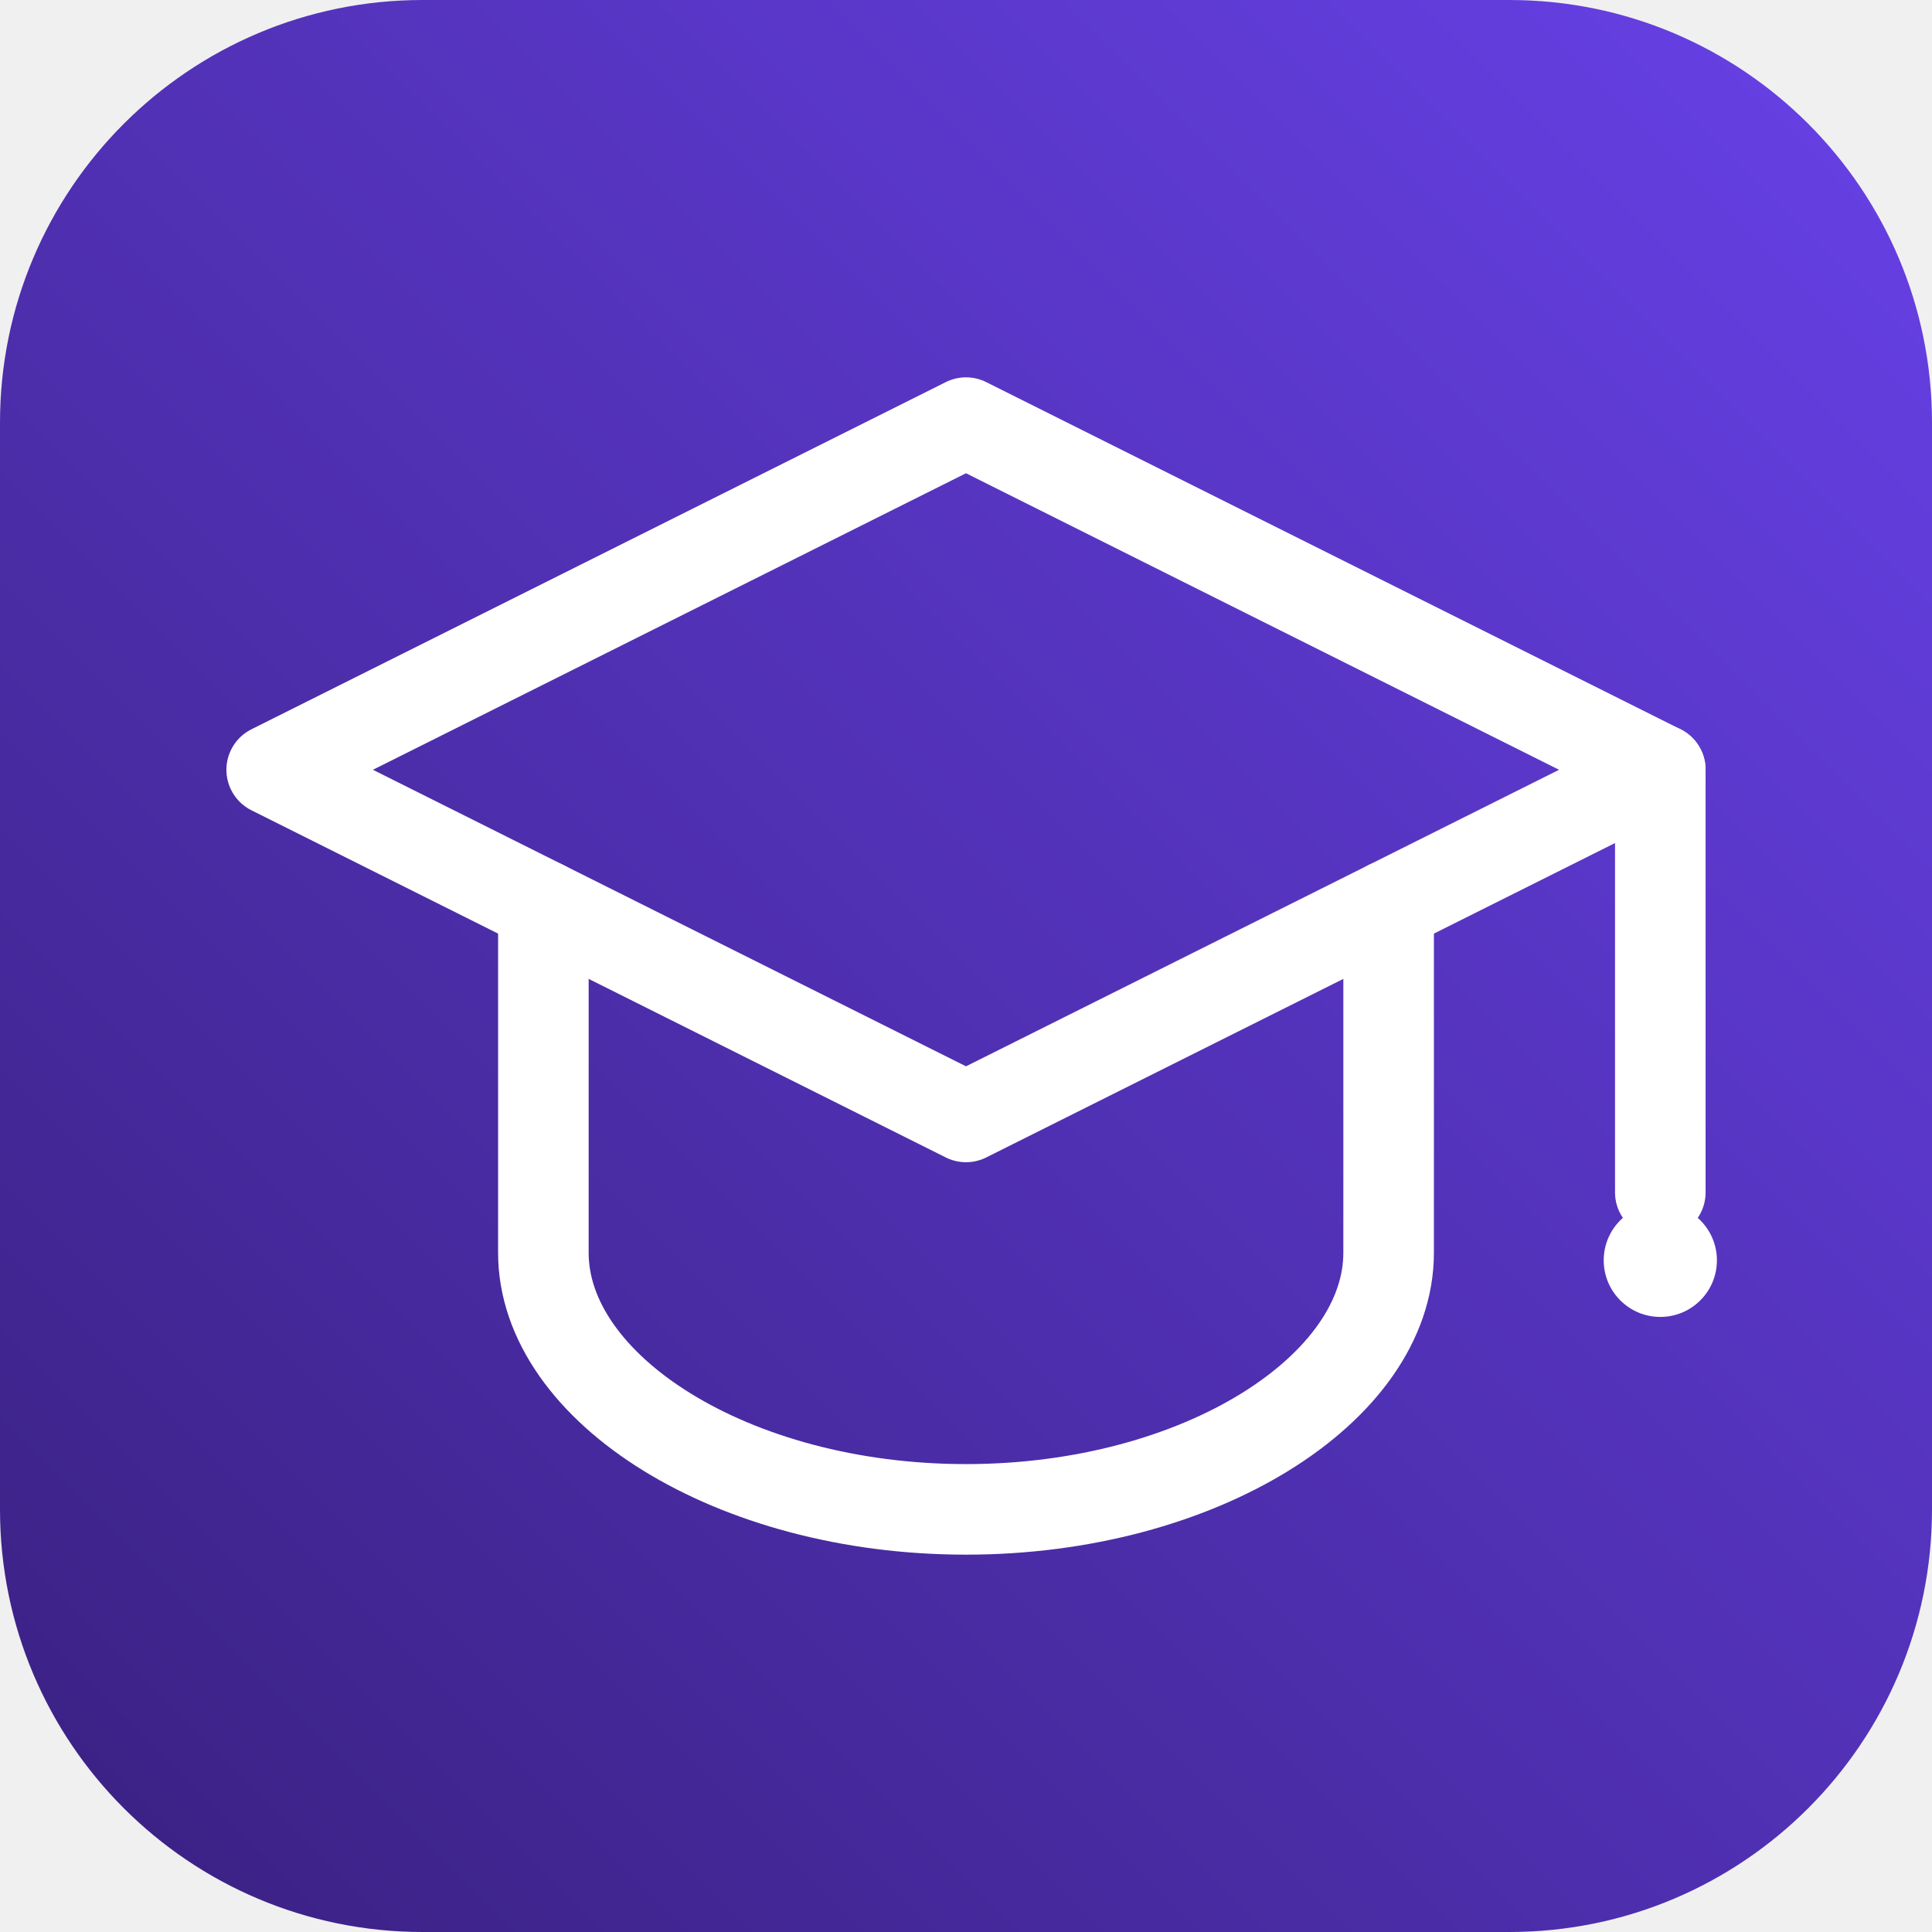
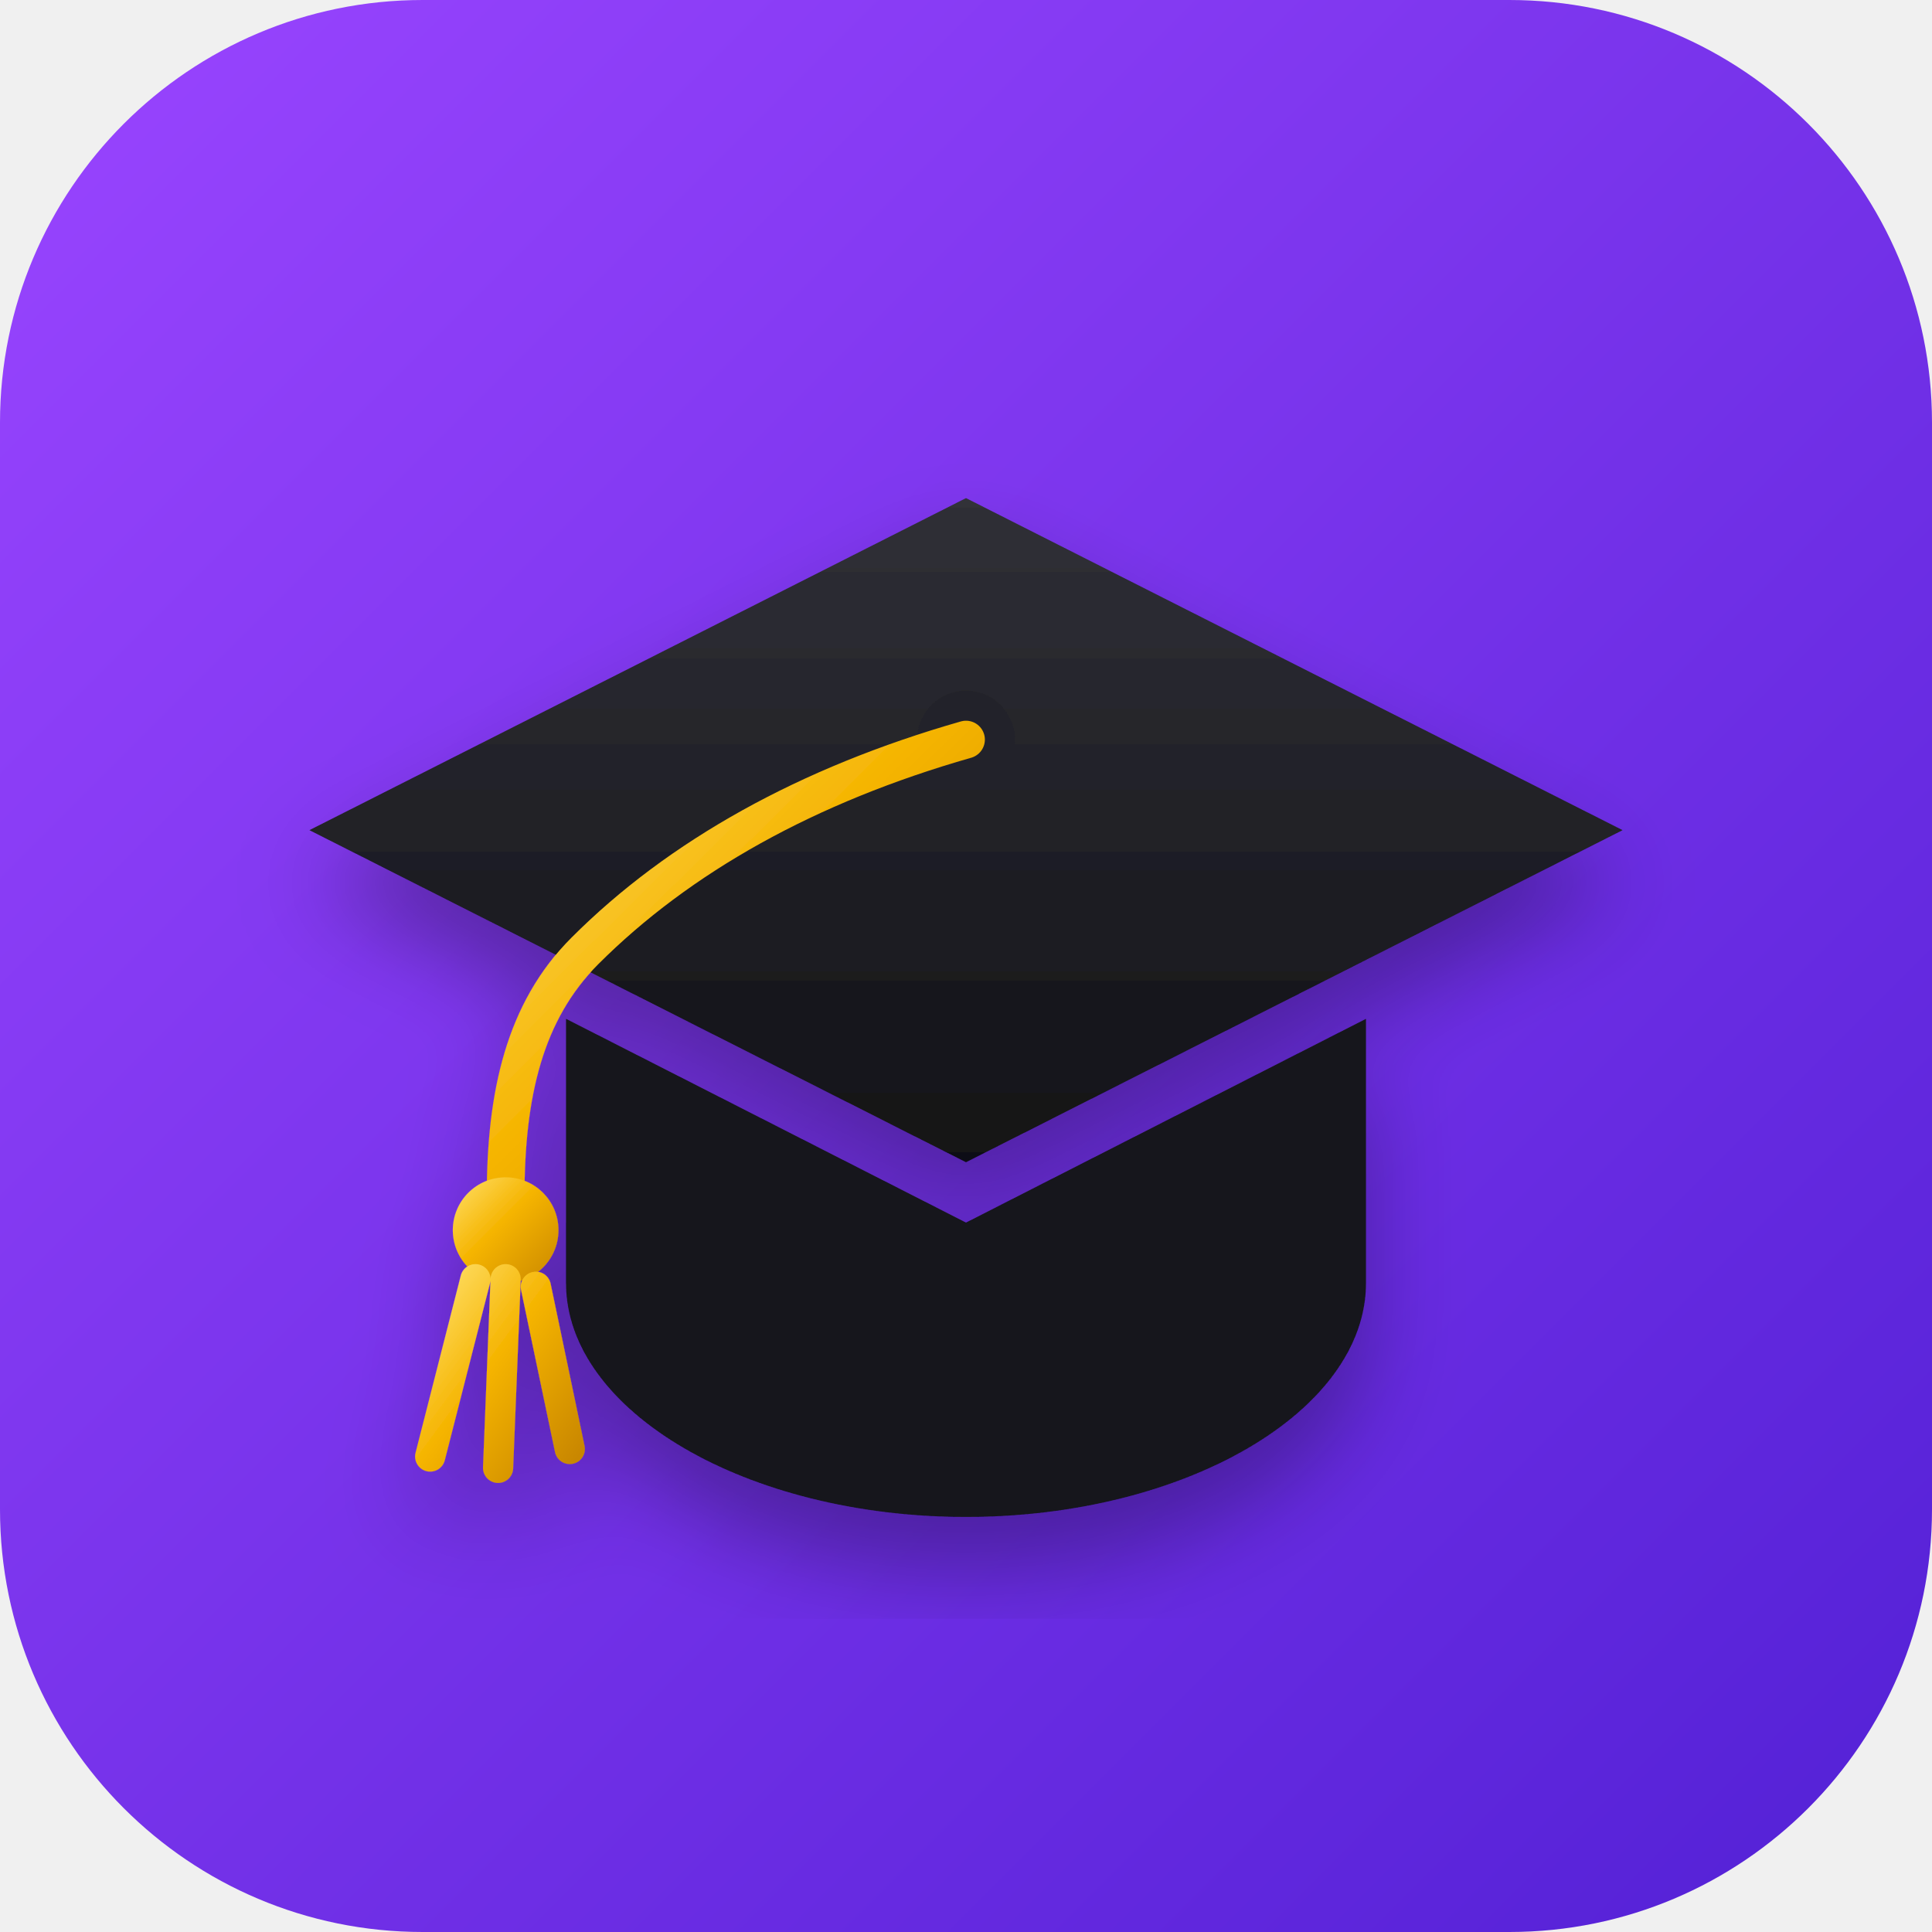
<svg xmlns="http://www.w3.org/2000/svg" viewBox="0 0 512 512">
  <defs>
-     <linearGradient id="bg" x1="1" y1="0" x2="0" y2="1">
-       <stop offset="0" stop-color="#6841E8" />
-       <stop offset="1" stop-color="#392080" />
+     <linearGradient id="bg" x1="0" y1="0" x2="1" y2="1">
+       <stop stop-color="#9A45FF" />
+       <stop offset="1" stop-color="#5220D5" />
    </linearGradient>
+     <linearGradient id="cap" x1="0" y1="0" x2="0" y2="1">
+       <stop stop-color="#303037" />
+       <stop offset="1" stop-color="#111116" />
+     </linearGradient>
+     <linearGradient id="gold" x1="0" y1="0" x2="1" y2="1">
+       <stop stop-color="#FFE06A" />
+       <stop offset=".45" stop-color="#F5B400" />
+       <stop offset="1" stop-color="#C98700" />
+     </linearGradient>
+     <filter id="shadow">
+       <feDropShadow dx="0" dy="14" stdDeviation="12" flood-opacity=".3" />
+     </filter>
  </defs>
  <rect width="512" height="512" rx="112" fill="url(#bg)" />
-   <g fill="none" stroke="#FFFFFF" stroke-width="24" stroke-linecap="round" stroke-linejoin="round">
-     <path d="M72 204 256 112l184 92-184 92L72 204Z" />
-     <path d="M144 240v92c0 36 50 68 112 68s112-32 112-68v-92" />
-     <path d="M440 204v112" />
+   <g filter="url(#shadow)">
+     <path d="M82 220 256 132l174 88-174 88L82 220Z" fill="url(#cap)" />
+     <path d="M150 270v70c0 34 48 62 106 62s106-28 106-62v-70l-106 54-106-54Z" fill="#15151B" />
+     <circle cx="256" cy="196" r="13" fill="#24242B" />
+     <path d="M256 196c-42 12-76 31-101 56-16 16-21 38-21 65" fill="none" stroke="url(#gold)" stroke-width="10" stroke-linecap="round" />
+     <circle cx="134" cy="326" r="14" fill="url(#gold)" />
+     <path d="M126 339l-12 47m20-47-2 50m10-48 9 43" stroke="url(#gold)" stroke-width="8" stroke-linecap="round" />
  </g>
-   <circle cx="440" cy="334" r="15" fill="#FFFFFF" />
</svg>
